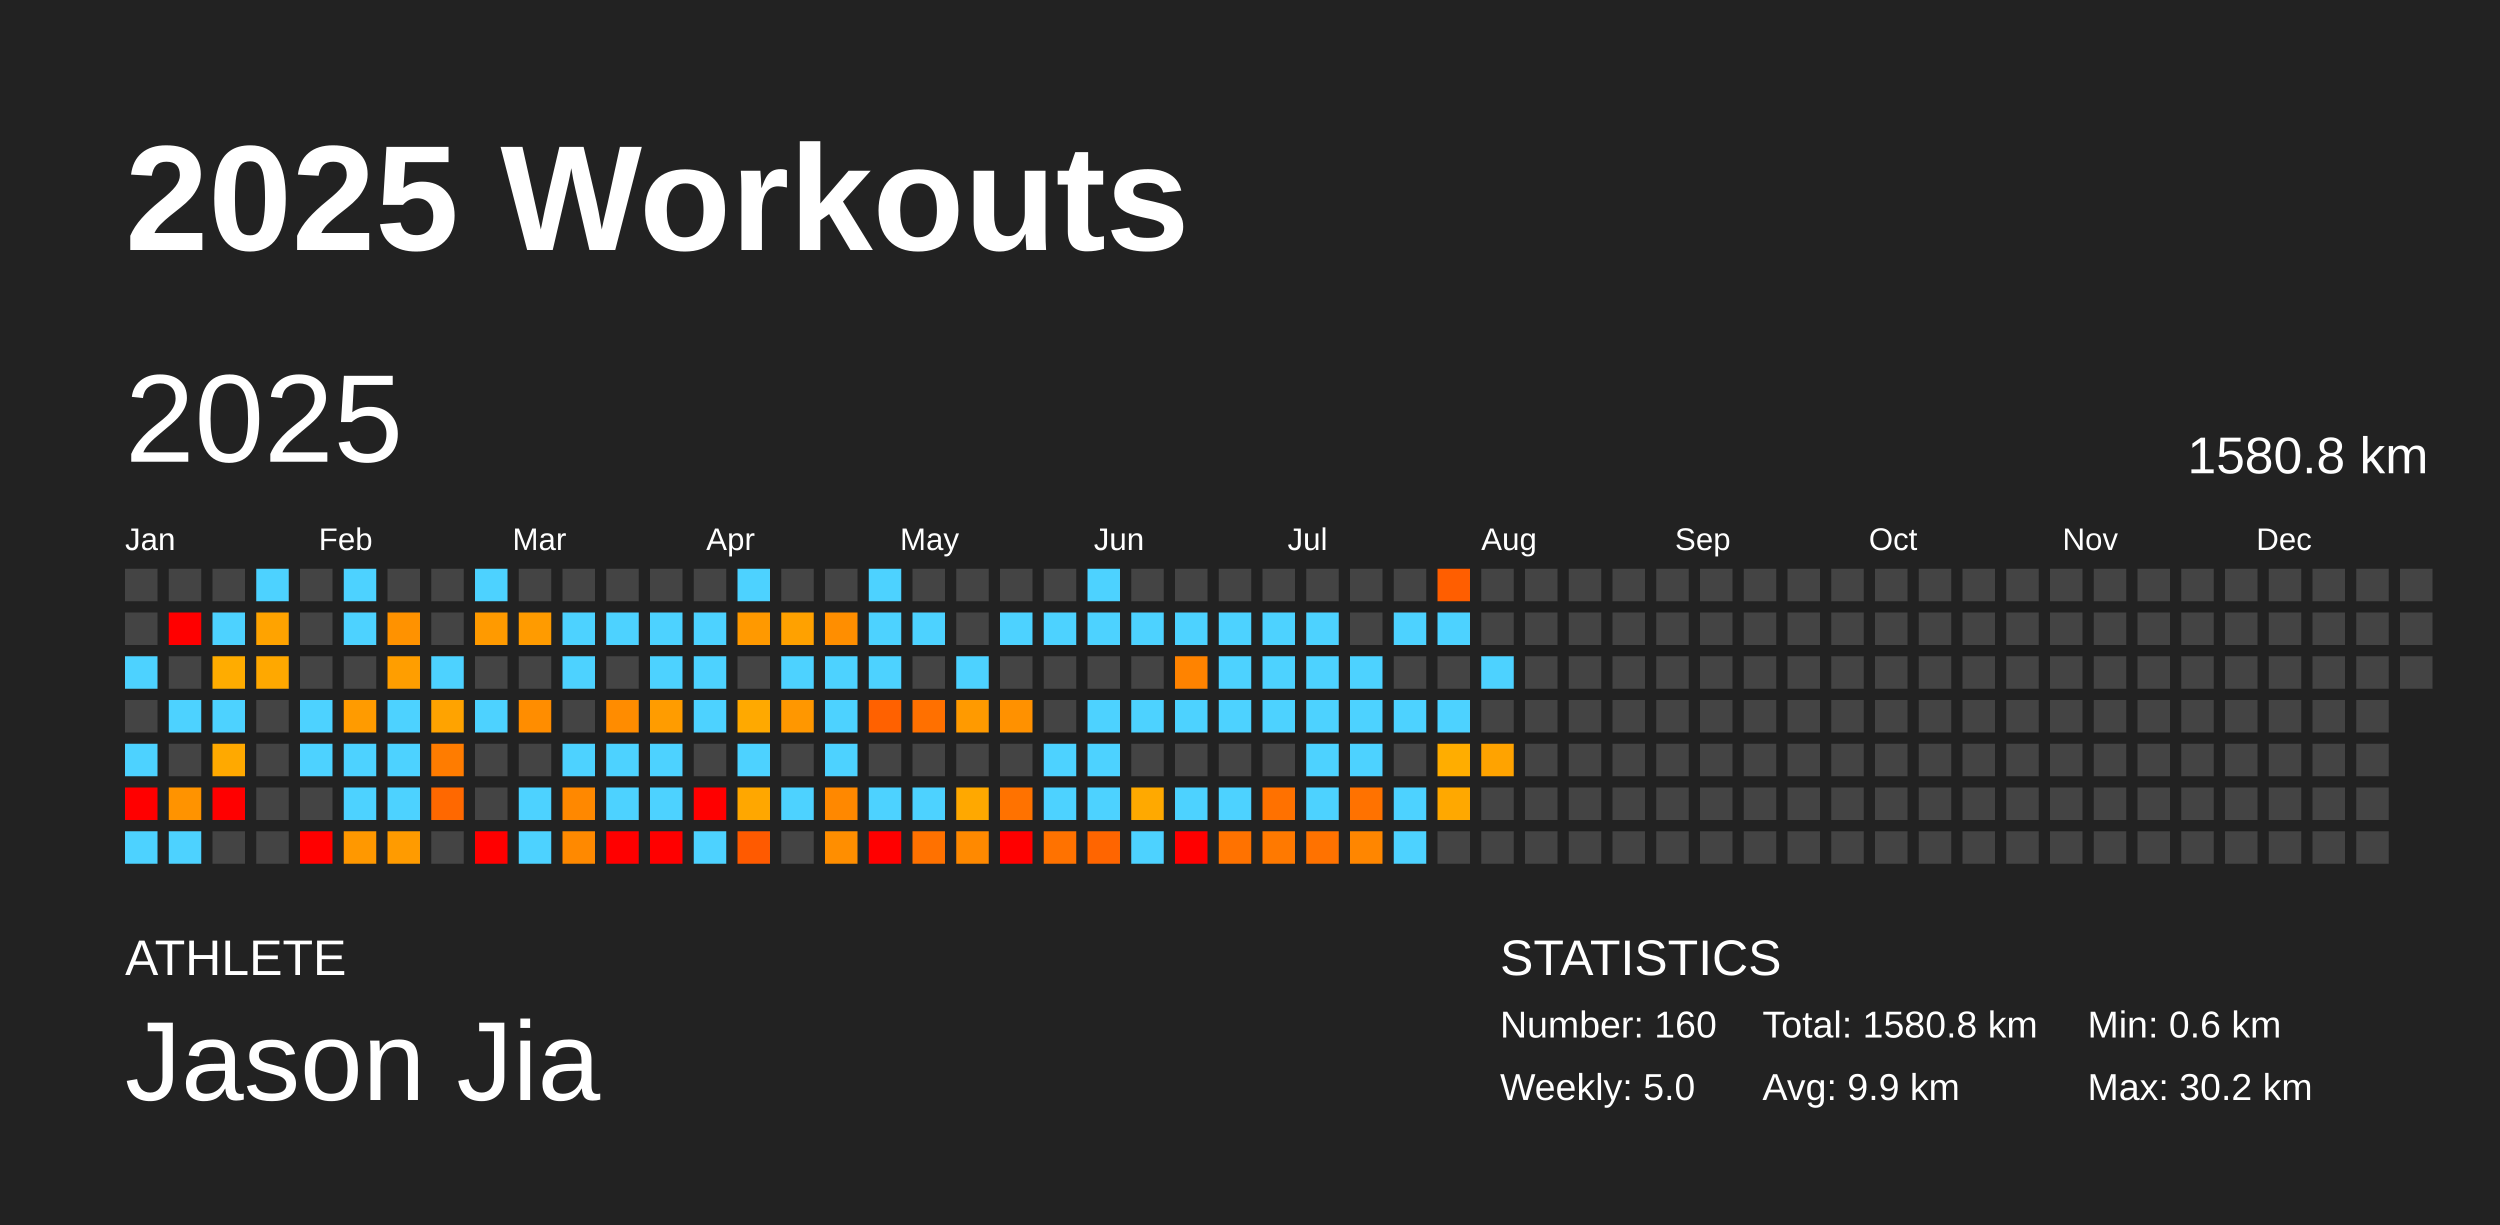
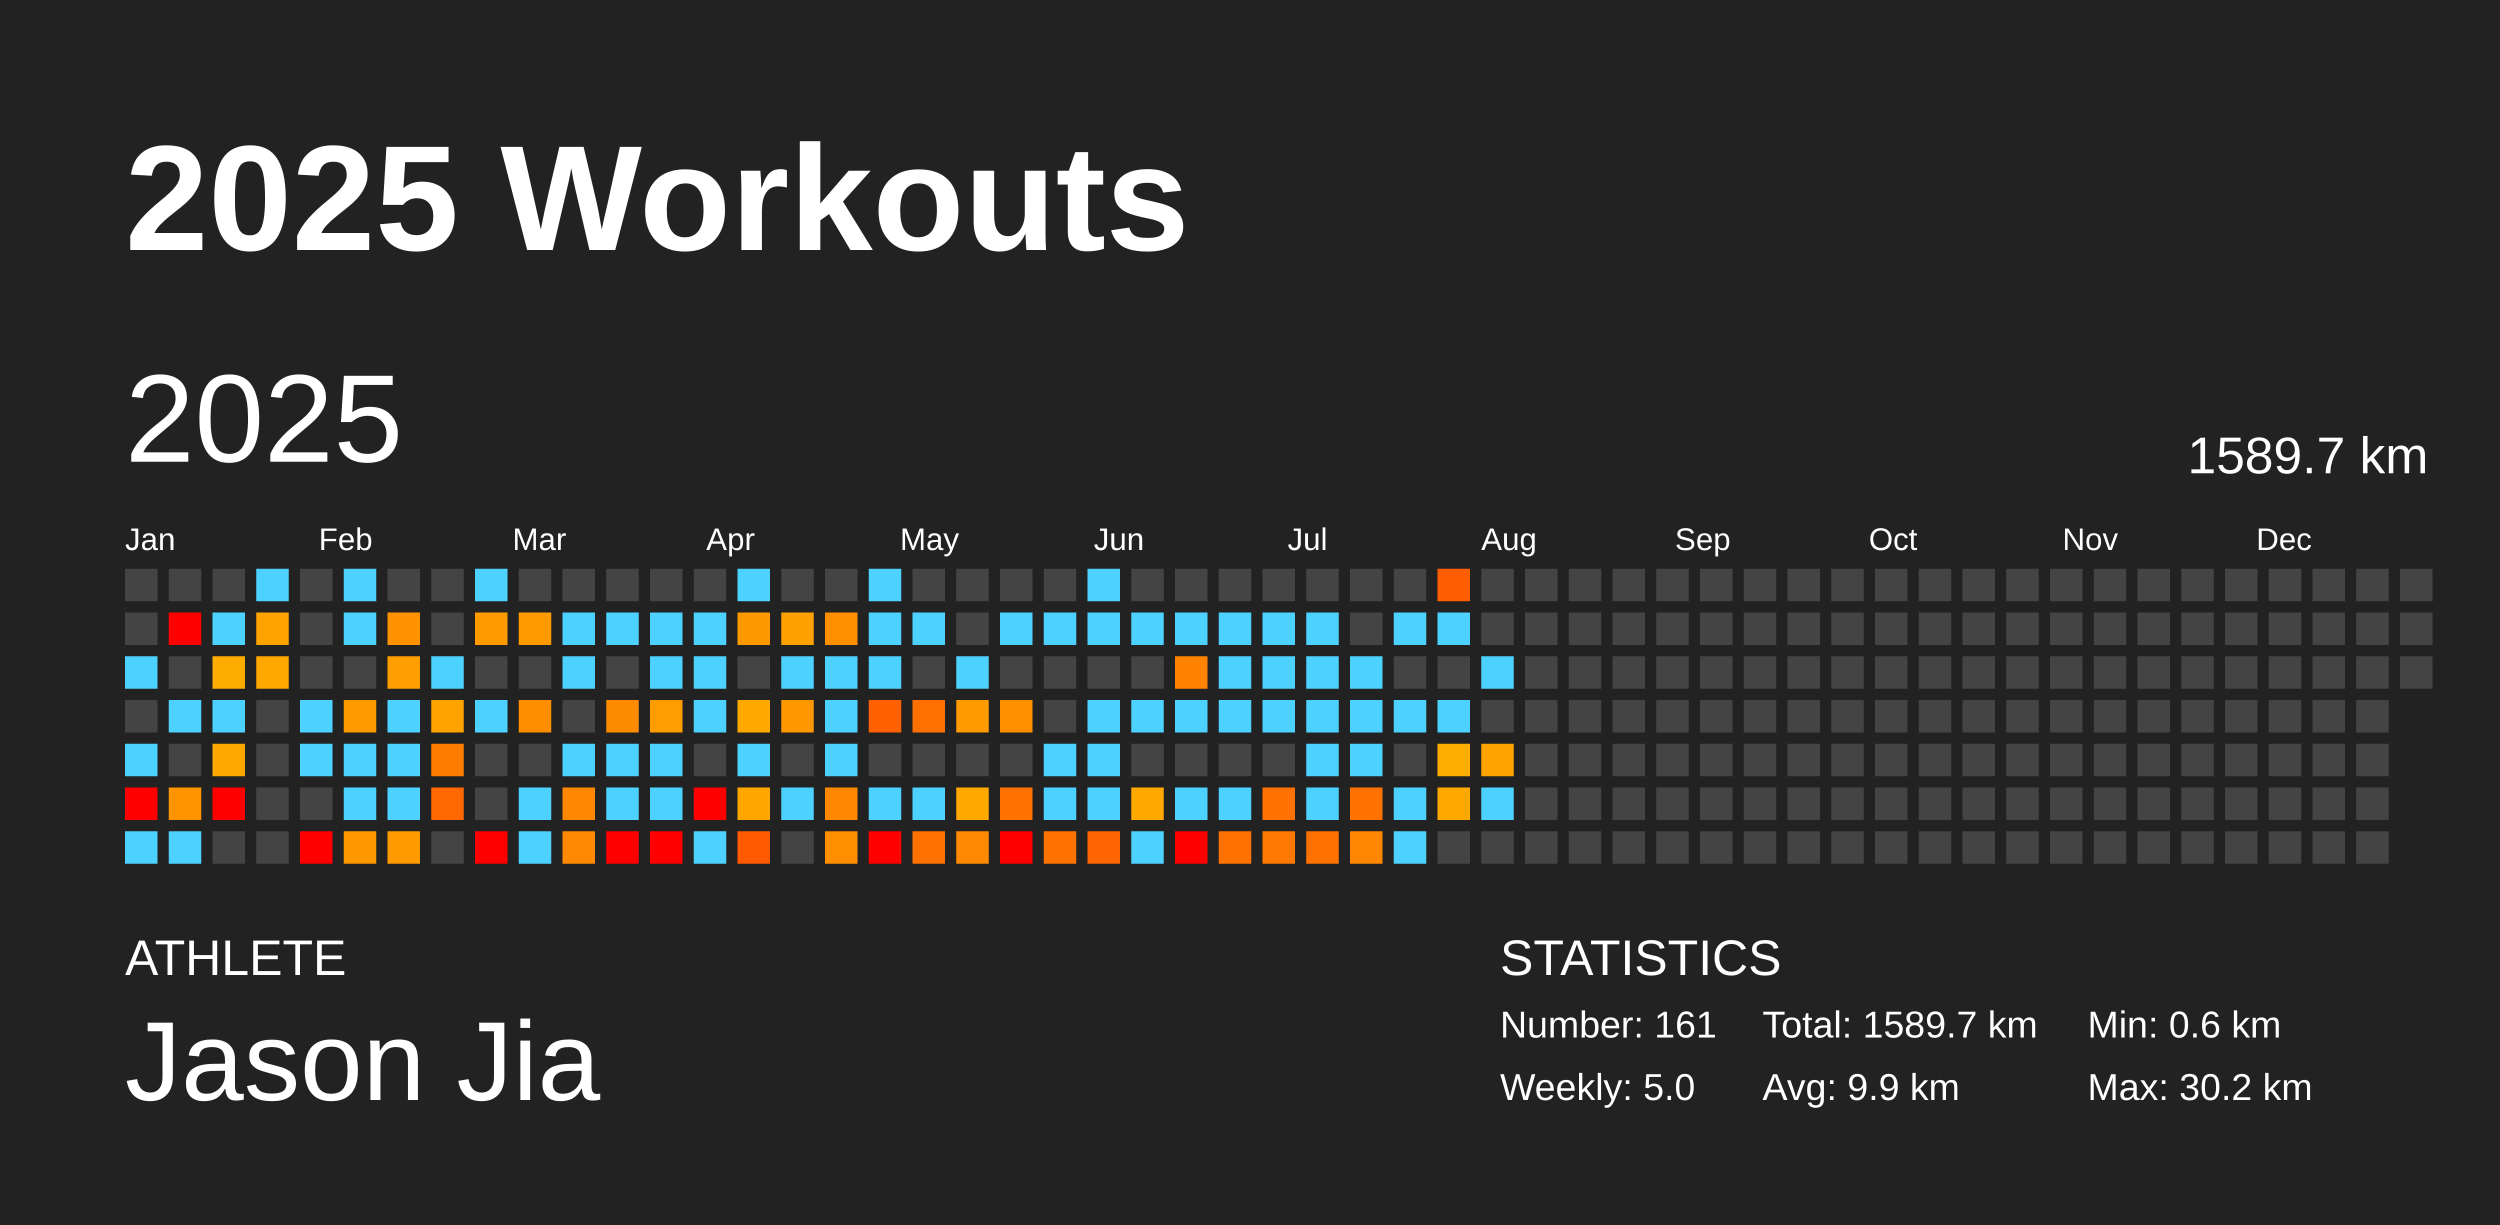
<svg xmlns="http://www.w3.org/2000/svg" baseProfile="full" height="98mm" version="1.1" viewBox="0,0,200,98" width="200mm">
  <defs />
  <rect fill="#222222" height="98" width="200" x="0" y="0" />
  <text fill="#FFFFFF" style="font-size:12px; font-family:Arial; font-weight:bold;" x="10" y="20">2025 Workouts</text>
  <text fill="#FFFFFF" style="font-size:4px; font-family:Arial" x="10" y="78">ATHLETE</text>
  <text fill="#FFFFFF" style="font-size:9px; font-family:Arial" x="10" y="88">Jason Jia</text>
  <text fill="#FFFFFF" style="font-size:4px; font-family:Arial" x="120" y="78">STATISTICS</text>
-   <text fill="#FFFFFF" style="font-size:3px; font-family:Arial" x="120" y="83">Number: 160</text>
+   <text fill="#FFFFFF" style="font-size:3px; font-family:Arial" x="120" y="83">Number: 161</text>
  <text fill="#FFFFFF" style="font-size:3px; font-family:Arial" x="120" y="88">Weekly: 5.0</text>
-   <text fill="#FFFFFF" style="font-size:3px; font-family:Arial" x="141" y="83">Total: 1580.8 km</text>
+   <text fill="#FFFFFF" style="font-size:3px; font-family:Arial" x="141" y="83">Total: 1589.7 km</text>
  <text fill="#FFFFFF" style="font-size:3px; font-family:Arial" x="141" y="88">Avg: 9.9 km</text>
  <text fill="#FFFFFF" style="font-size:3px; font-family:Arial" x="167" y="83">Min: 0.6 km</text>
  <text fill="#FFFFFF" style="font-size:3px; font-family:Arial" x="167" y="88">Max: 30.2 km</text>
  <text dominant-baseline="hanging" fill="#FFFFFF" style="font-size:10.0px; font-family:Arial;" x="10" y="30">2025</text>
-   <text dominant-baseline="hanging" fill="#FFFFFF" style="font-size:4.125px; font-family:Arial;" x="175" y="35">1580.8 km</text>
+   <text dominant-baseline="hanging" fill="#FFFFFF" style="font-size:4.125px; font-family:Arial;" x="175" y="35">1589.7 km</text>
  <text fill="#FFFFFF" style="font-size:2.5px; font-family:Arial" x="10.0" y="44">Jan</text>
  <text fill="#FFFFFF" style="font-size:2.5px; font-family:Arial" x="25.5" y="44">Feb</text>
  <text fill="#FFFFFF" style="font-size:2.5px; font-family:Arial" x="41.0" y="44">Mar</text>
  <text fill="#FFFFFF" style="font-size:2.5px; font-family:Arial" x="56.5" y="44">Apr</text>
  <text fill="#FFFFFF" style="font-size:2.5px; font-family:Arial" x="72.0" y="44">May</text>
  <text fill="#FFFFFF" style="font-size:2.5px; font-family:Arial" x="87.5" y="44">Jun</text>
  <text fill="#FFFFFF" style="font-size:2.5px; font-family:Arial" x="103.0" y="44">Jul</text>
  <text fill="#FFFFFF" style="font-size:2.5px; font-family:Arial" x="118.5" y="44">Aug</text>
  <text fill="#FFFFFF" style="font-size:2.5px; font-family:Arial" x="134.0" y="44">Sep</text>
  <text fill="#FFFFFF" style="font-size:2.5px; font-family:Arial" x="149.5" y="44">Oct</text>
  <text fill="#FFFFFF" style="font-size:2.5px; font-family:Arial" x="165.0" y="44">Nov</text>
  <text fill="#FFFFFF" style="font-size:2.5px; font-family:Arial" x="180.5" y="44">Dec</text>
  <rect fill="#444444" height="2.6" width="2.6" x="10.0" y="45.5" />
  <rect fill="#444444" height="2.6" width="2.6" x="10.0" y="49.0" />
  <rect fill="#4dd2ff" height="2.6" width="2.6" x="10.0" y="52.5" />
  <rect fill="#444444" height="2.6" width="2.6" x="10.0" y="56.0" />
  <rect fill="#4dd2ff" height="2.6" width="2.6" x="10.0" y="59.5" />
  <rect fill="red" height="2.6" width="2.6" x="10.0" y="63.0" />
  <rect fill="#4dd2ff" height="2.6" width="2.6" x="10.0" y="66.5" />
  <rect fill="#444444" height="2.6" width="2.6" x="13.5" y="45.5" />
  <rect fill="red" height="2.6" width="2.6" x="13.5" y="49.0" />
  <rect fill="#444444" height="2.6" width="2.6" x="13.5" y="52.5" />
  <rect fill="#4dd2ff" height="2.6" width="2.6" x="13.5" y="56.0" />
  <rect fill="#444444" height="2.6" width="2.6" x="13.5" y="59.5" />
  <rect fill="#ff9300" height="2.6" width="2.6" x="13.5" y="63.0" />
  <rect fill="#4dd2ff" height="2.6" width="2.6" x="13.5" y="66.5" />
  <rect fill="#444444" height="2.6" width="2.6" x="17.0" y="45.5" />
  <rect fill="#4dd2ff" height="2.6" width="2.6" x="17.0" y="49.0" />
  <rect fill="#ffac00" height="2.6" width="2.6" x="17.0" y="52.5" />
  <rect fill="#4dd2ff" height="2.6" width="2.6" x="17.0" y="56.0" />
  <rect fill="#ffa900" height="2.6" width="2.6" x="17.0" y="59.5" />
  <rect fill="red" height="2.6" width="2.6" x="17.0" y="63.0" />
  <rect fill="#444444" height="2.6" width="2.6" x="17.0" y="66.5" />
  <rect fill="#4dd2ff" height="2.6" width="2.6" x="20.5" y="45.5" />
  <rect fill="#ffa300" height="2.6" width="2.6" x="20.5" y="49.0" />
  <rect fill="#ffa800" height="2.6" width="2.6" x="20.5" y="52.5" />
  <rect fill="#444444" height="2.6" width="2.6" x="20.5" y="56.0" />
  <rect fill="#444444" height="2.6" width="2.6" x="20.5" y="59.5" />
  <rect fill="#444444" height="2.6" width="2.6" x="20.5" y="63.0" />
  <rect fill="#444444" height="2.6" width="2.6" x="20.5" y="66.5" />
  <rect fill="#444444" height="2.6" width="2.6" x="24.0" y="45.5" />
  <rect fill="#444444" height="2.6" width="2.6" x="24.0" y="49.0" />
  <rect fill="#444444" height="2.6" width="2.6" x="24.0" y="52.5" />
  <rect fill="#4dd2ff" height="2.6" width="2.6" x="24.0" y="56.0" />
  <rect fill="#4dd2ff" height="2.6" width="2.6" x="24.0" y="59.5" />
  <rect fill="#444444" height="2.6" width="2.6" x="24.0" y="63.0" />
  <rect fill="red" height="2.6" width="2.6" x="24.0" y="66.5" />
  <rect fill="#4dd2ff" height="2.6" width="2.6" x="27.5" y="45.5" />
  <rect fill="#4dd2ff" height="2.6" width="2.6" x="27.5" y="49.0" />
  <rect fill="#444444" height="2.6" width="2.6" x="27.5" y="52.5" />
  <rect fill="#ff9b00" height="2.6" width="2.6" x="27.5" y="56.0" />
  <rect fill="#4dd2ff" height="2.6" width="2.6" x="27.5" y="59.5" />
  <rect fill="#4dd2ff" height="2.6" width="2.6" x="27.5" y="63.0" />
  <rect fill="#ff9800" height="2.6" width="2.6" x="27.5" y="66.5" />
  <rect fill="#444444" height="2.6" width="2.6" x="31.0" y="45.5" />
  <rect fill="#ff9200" height="2.6" width="2.6" x="31.0" y="49.0" />
  <rect fill="#ff9e00" height="2.6" width="2.6" x="31.0" y="52.5" />
  <rect fill="#4dd2ff" height="2.6" width="2.6" x="31.0" y="56.0" />
  <rect fill="#4dd2ff" height="2.6" width="2.6" x="31.0" y="59.5" />
  <rect fill="#4dd2ff" height="2.6" width="2.6" x="31.0" y="63.0" />
  <rect fill="#ff9b00" height="2.6" width="2.6" x="31.0" y="66.5" />
  <rect fill="#444444" height="2.6" width="2.6" x="34.5" y="45.5" />
  <rect fill="#444444" height="2.6" width="2.6" x="34.5" y="49.0" />
  <rect fill="#4dd2ff" height="2.6" width="2.6" x="34.5" y="52.5" />
  <rect fill="#ffa300" height="2.6" width="2.6" x="34.5" y="56.0" />
  <rect fill="#ff7c00" height="2.6" width="2.6" x="34.5" y="59.5" />
  <rect fill="#ff6800" height="2.6" width="2.6" x="34.5" y="63.0" />
  <rect fill="#444444" height="2.6" width="2.6" x="34.5" y="66.5" />
  <rect fill="#4dd2ff" height="2.6" width="2.6" x="38.0" y="45.5" />
  <rect fill="#ff9a00" height="2.6" width="2.6" x="38.0" y="49.0" />
  <rect fill="#444444" height="2.6" width="2.6" x="38.0" y="52.5" />
  <rect fill="#4dd2ff" height="2.6" width="2.6" x="38.0" y="56.0" />
  <rect fill="#444444" height="2.6" width="2.6" x="38.0" y="59.5" />
  <rect fill="#444444" height="2.6" width="2.6" x="38.0" y="63.0" />
  <rect fill="red" height="2.6" width="2.6" x="38.0" y="66.5" />
  <rect fill="#444444" height="2.6" width="2.6" x="41.5" y="45.5" />
  <rect fill="#ff9b00" height="2.6" width="2.6" x="41.5" y="49.0" />
  <rect fill="#444444" height="2.6" width="2.6" x="41.5" y="52.5" />
  <rect fill="#ff8d00" height="2.6" width="2.6" x="41.5" y="56.0" />
  <rect fill="#444444" height="2.6" width="2.6" x="41.5" y="59.5" />
  <rect fill="#4dd2ff" height="2.6" width="2.6" x="41.5" y="63.0" />
  <rect fill="#4dd2ff" height="2.6" width="2.6" x="41.5" y="66.5" />
  <rect fill="#444444" height="2.6" width="2.6" x="45.0" y="45.5" />
  <rect fill="#4dd2ff" height="2.6" width="2.6" x="45.0" y="49.0" />
  <rect fill="#4dd2ff" height="2.6" width="2.6" x="45.0" y="52.5" />
  <rect fill="#444444" height="2.6" width="2.6" x="45.0" y="56.0" />
  <rect fill="#4dd2ff" height="2.6" width="2.6" x="45.0" y="59.5" />
  <rect fill="#ff8800" height="2.6" width="2.6" x="45.0" y="63.0" />
  <rect fill="#ff8900" height="2.6" width="2.6" x="45.0" y="66.5" />
  <rect fill="#444444" height="2.6" width="2.6" x="48.5" y="45.5" />
  <rect fill="#4dd2ff" height="2.6" width="2.6" x="48.5" y="49.0" />
  <rect fill="#444444" height="2.6" width="2.6" x="48.5" y="52.5" />
  <rect fill="#ff8c00" height="2.6" width="2.6" x="48.5" y="56.0" />
  <rect fill="#4dd2ff" height="2.6" width="2.6" x="48.5" y="59.5" />
  <rect fill="#4dd2ff" height="2.6" width="2.6" x="48.5" y="63.0" />
  <rect fill="red" height="2.6" width="2.6" x="48.5" y="66.5" />
  <rect fill="#444444" height="2.6" width="2.6" x="52.0" y="45.5" />
  <rect fill="#4dd2ff" height="2.6" width="2.6" x="52.0" y="49.0" />
  <rect fill="#4dd2ff" height="2.6" width="2.6" x="52.0" y="52.5" />
  <rect fill="#ff9c00" height="2.6" width="2.6" x="52.0" y="56.0" />
  <rect fill="#4dd2ff" height="2.6" width="2.6" x="52.0" y="59.5" />
  <rect fill="#4dd2ff" height="2.6" width="2.6" x="52.0" y="63.0" />
  <rect fill="red" height="2.6" width="2.6" x="52.0" y="66.5" />
  <rect fill="#444444" height="2.6" width="2.6" x="55.5" y="45.5" />
  <rect fill="#4dd2ff" height="2.6" width="2.6" x="55.5" y="49.0" />
  <rect fill="#4dd2ff" height="2.6" width="2.6" x="55.5" y="52.5" />
  <rect fill="#4dd2ff" height="2.6" width="2.6" x="55.5" y="56.0" />
  <rect fill="#444444" height="2.6" width="2.6" x="55.5" y="59.5" />
  <rect fill="red" height="2.6" width="2.6" x="55.5" y="63.0" />
  <rect fill="#4dd2ff" height="2.6" width="2.6" x="55.5" y="66.5" />
  <rect fill="#4dd2ff" height="2.6" width="2.6" x="59.0" y="45.5" />
  <rect fill="#ff9900" height="2.6" width="2.6" x="59.0" y="49.0" />
  <rect fill="#444444" height="2.6" width="2.6" x="59.0" y="52.5" />
  <rect fill="#ffa900" height="2.6" width="2.6" x="59.0" y="56.0" />
  <rect fill="#4dd2ff" height="2.6" width="2.6" x="59.0" y="59.5" />
  <rect fill="#ffa700" height="2.6" width="2.6" x="59.0" y="63.0" />
  <rect fill="#ff5a00" height="2.6" width="2.6" x="59.0" y="66.5" />
  <rect fill="#444444" height="2.6" width="2.6" x="62.5" y="45.5" />
  <rect fill="#ffa100" height="2.6" width="2.6" x="62.5" y="49.0" />
  <rect fill="#4dd2ff" height="2.6" width="2.6" x="62.5" y="52.5" />
  <rect fill="#ff9700" height="2.6" width="2.6" x="62.5" y="56.0" />
  <rect fill="#444444" height="2.6" width="2.6" x="62.5" y="59.5" />
  <rect fill="#4dd2ff" height="2.6" width="2.6" x="62.5" y="63.0" />
  <rect fill="#444444" height="2.6" width="2.6" x="62.5" y="66.5" />
  <rect fill="#444444" height="2.6" width="2.6" x="66.0" y="45.5" />
  <rect fill="#ff8e00" height="2.6" width="2.6" x="66.0" y="49.0" />
  <rect fill="#4dd2ff" height="2.6" width="2.6" x="66.0" y="52.5" />
  <rect fill="#4dd2ff" height="2.6" width="2.6" x="66.0" y="56.0" />
  <rect fill="#4dd2ff" height="2.6" width="2.6" x="66.0" y="59.5" />
  <rect fill="#ff8800" height="2.6" width="2.6" x="66.0" y="63.0" />
  <rect fill="#ff8e00" height="2.6" width="2.6" x="66.0" y="66.5" />
  <rect fill="#4dd2ff" height="2.6" width="2.6" x="69.5" y="45.5" />
  <rect fill="#4dd2ff" height="2.6" width="2.6" x="69.5" y="49.0" />
  <rect fill="#4dd2ff" height="2.6" width="2.6" x="69.5" y="52.5" />
  <rect fill="#ff6100" height="2.6" width="2.6" x="69.5" y="56.0" />
  <rect fill="#444444" height="2.6" width="2.6" x="69.5" y="59.5" />
  <rect fill="#4dd2ff" height="2.6" width="2.6" x="69.5" y="63.0" />
  <rect fill="red" height="2.6" width="2.6" x="69.5" y="66.5" />
  <rect fill="#444444" height="2.6" width="2.6" x="73.0" y="45.5" />
  <rect fill="#4dd2ff" height="2.6" width="2.6" x="73.0" y="49.0" />
  <rect fill="#444444" height="2.6" width="2.6" x="73.0" y="52.5" />
  <rect fill="#ff7000" height="2.6" width="2.6" x="73.0" y="56.0" />
  <rect fill="#444444" height="2.6" width="2.6" x="73.0" y="59.5" />
  <rect fill="#4dd2ff" height="2.6" width="2.6" x="73.0" y="63.0" />
  <rect fill="#ff7100" height="2.6" width="2.6" x="73.0" y="66.5" />
  <rect fill="#444444" height="2.6" width="2.6" x="76.5" y="45.5" />
  <rect fill="#444444" height="2.6" width="2.6" x="76.5" y="49.0" />
  <rect fill="#4dd2ff" height="2.6" width="2.6" x="76.5" y="52.5" />
  <rect fill="#ff9a00" height="2.6" width="2.6" x="76.5" y="56.0" />
  <rect fill="#444444" height="2.6" width="2.6" x="76.5" y="59.5" />
  <rect fill="#ffa800" height="2.6" width="2.6" x="76.5" y="63.0" />
  <rect fill="#ff8900" height="2.6" width="2.6" x="76.5" y="66.5" />
  <rect fill="#444444" height="2.6" width="2.6" x="80.0" y="45.5" />
  <rect fill="#4dd2ff" height="2.6" width="2.6" x="80.0" y="49.0" />
  <rect fill="#444444" height="2.6" width="2.6" x="80.0" y="52.5" />
  <rect fill="#ff9100" height="2.6" width="2.6" x="80.0" y="56.0" />
  <rect fill="#444444" height="2.6" width="2.6" x="80.0" y="59.5" />
  <rect fill="#ff7200" height="2.6" width="2.6" x="80.0" y="63.0" />
  <rect fill="red" height="2.6" width="2.6" x="80.0" y="66.5" />
  <rect fill="#444444" height="2.6" width="2.6" x="83.5" y="45.5" />
  <rect fill="#4dd2ff" height="2.6" width="2.6" x="83.5" y="49.0" />
  <rect fill="#444444" height="2.6" width="2.6" x="83.5" y="52.5" />
  <rect fill="#444444" height="2.6" width="2.6" x="83.5" y="56.0" />
  <rect fill="#4dd2ff" height="2.6" width="2.6" x="83.5" y="59.5" />
  <rect fill="#4dd2ff" height="2.6" width="2.6" x="83.5" y="63.0" />
  <rect fill="#ff7200" height="2.6" width="2.6" x="83.5" y="66.5" />
  <rect fill="#4dd2ff" height="2.6" width="2.6" x="87.0" y="45.5" />
  <rect fill="#4dd2ff" height="2.6" width="2.6" x="87.0" y="49.0" />
  <rect fill="#444444" height="2.6" width="2.6" x="87.0" y="52.5" />
  <rect fill="#4dd2ff" height="2.6" width="2.6" x="87.0" y="56.0" />
  <rect fill="#4dd2ff" height="2.6" width="2.6" x="87.0" y="59.5" />
  <rect fill="#4dd2ff" height="2.6" width="2.6" x="87.0" y="63.0" />
  <rect fill="#ff6500" height="2.6" width="2.6" x="87.0" y="66.5" />
  <rect fill="#444444" height="2.6" width="2.6" x="90.5" y="45.5" />
  <rect fill="#4dd2ff" height="2.6" width="2.6" x="90.5" y="49.0" />
  <rect fill="#444444" height="2.6" width="2.6" x="90.5" y="52.5" />
  <rect fill="#4dd2ff" height="2.6" width="2.6" x="90.5" y="56.0" />
  <rect fill="#444444" height="2.6" width="2.6" x="90.5" y="59.5" />
  <rect fill="#ffa900" height="2.6" width="2.6" x="90.5" y="63.0" />
  <rect fill="#4dd2ff" height="2.6" width="2.6" x="90.5" y="66.5" />
  <rect fill="#444444" height="2.6" width="2.6" x="94.0" y="45.5" />
  <rect fill="#4dd2ff" height="2.6" width="2.6" x="94.0" y="49.0" />
  <rect fill="#ff8300" height="2.6" width="2.6" x="94.0" y="52.5" />
  <rect fill="#4dd2ff" height="2.6" width="2.6" x="94.0" y="56.0" />
  <rect fill="#444444" height="2.6" width="2.6" x="94.0" y="59.5" />
  <rect fill="#4dd2ff" height="2.6" width="2.6" x="94.0" y="63.0" />
  <rect fill="red" height="2.6" width="2.6" x="94.0" y="66.5" />
  <rect fill="#444444" height="2.6" width="2.6" x="97.5" y="45.5" />
  <rect fill="#4dd2ff" height="2.6" width="2.6" x="97.5" y="49.0" />
  <rect fill="#4dd2ff" height="2.6" width="2.6" x="97.5" y="52.5" />
  <rect fill="#4dd2ff" height="2.6" width="2.6" x="97.5" y="56.0" />
  <rect fill="#444444" height="2.6" width="2.6" x="97.5" y="59.5" />
  <rect fill="#4dd2ff" height="2.6" width="2.6" x="97.5" y="63.0" />
  <rect fill="#ff7200" height="2.6" width="2.6" x="97.5" y="66.5" />
  <rect fill="#444444" height="2.6" width="2.6" x="101.0" y="45.5" />
  <rect fill="#4dd2ff" height="2.6" width="2.6" x="101.0" y="49.0" />
  <rect fill="#4dd2ff" height="2.6" width="2.6" x="101.0" y="52.5" />
  <rect fill="#4dd2ff" height="2.6" width="2.6" x="101.0" y="56.0" />
  <rect fill="#444444" height="2.6" width="2.6" x="101.0" y="59.5" />
  <rect fill="#ff7100" height="2.6" width="2.6" x="101.0" y="63.0" />
  <rect fill="#ff7900" height="2.6" width="2.6" x="101.0" y="66.5" />
  <rect fill="#444444" height="2.6" width="2.6" x="104.5" y="45.5" />
  <rect fill="#4dd2ff" height="2.6" width="2.6" x="104.5" y="49.0" />
  <rect fill="#4dd2ff" height="2.6" width="2.6" x="104.5" y="52.5" />
  <rect fill="#4dd2ff" height="2.6" width="2.6" x="104.5" y="56.0" />
  <rect fill="#4dd2ff" height="2.6" width="2.6" x="104.5" y="59.5" />
  <rect fill="#4dd2ff" height="2.6" width="2.6" x="104.5" y="63.0" />
  <rect fill="#ff7200" height="2.6" width="2.6" x="104.5" y="66.5" />
  <rect fill="#444444" height="2.6" width="2.6" x="108.0" y="45.5" />
  <rect fill="#444444" height="2.6" width="2.6" x="108.0" y="49.0" />
  <rect fill="#4dd2ff" height="2.6" width="2.6" x="108.0" y="52.5" />
  <rect fill="#4dd2ff" height="2.6" width="2.6" x="108.0" y="56.0" />
  <rect fill="#4dd2ff" height="2.6" width="2.6" x="108.0" y="59.5" />
  <rect fill="#ff7200" height="2.6" width="2.6" x="108.0" y="63.0" />
  <rect fill="#ff8600" height="2.6" width="2.6" x="108.0" y="66.5" />
  <rect fill="#444444" height="2.6" width="2.6" x="111.5" y="45.5" />
  <rect fill="#4dd2ff" height="2.6" width="2.6" x="111.5" y="49.0" />
  <rect fill="#444444" height="2.6" width="2.6" x="111.5" y="52.5" />
  <rect fill="#4dd2ff" height="2.6" width="2.6" x="111.5" y="56.0" />
  <rect fill="#444444" height="2.6" width="2.6" x="111.5" y="59.5" />
  <rect fill="#4dd2ff" height="2.6" width="2.6" x="111.5" y="63.0" />
  <rect fill="#4dd2ff" height="2.6" width="2.6" x="111.5" y="66.5" />
  <rect fill="#ff5e00" height="2.6" width="2.6" x="115.0" y="45.5" />
  <rect fill="#4dd2ff" height="2.6" width="2.6" x="115.0" y="49.0" />
  <rect fill="#444444" height="2.6" width="2.6" x="115.0" y="52.5" />
  <rect fill="#4dd2ff" height="2.6" width="2.6" x="115.0" y="56.0" />
  <rect fill="#ffad00" height="2.6" width="2.6" x="115.0" y="59.5" />
  <rect fill="#ffa800" height="2.6" width="2.6" x="115.0" y="63.0" />
  <rect fill="#444444" height="2.6" width="2.6" x="115.0" y="66.5" />
  <rect fill="#444444" height="2.6" width="2.6" x="118.5" y="45.5" />
  <rect fill="#444444" height="2.6" width="2.6" x="118.5" y="49.0" />
  <rect fill="#4dd2ff" height="2.6" width="2.6" x="118.5" y="52.5" />
  <rect fill="#444444" height="2.6" width="2.6" x="118.5" y="56.0" />
  <rect fill="#ffa300" height="2.6" width="2.6" x="118.5" y="59.5" />
-   <rect fill="#444444" height="2.6" width="2.6" x="118.5" y="63.0" />
+   <rect fill="#4dd2ff" height="2.6" width="2.6" x="118.5" y="63.0" />
  <rect fill="#444444" height="2.6" width="2.6" x="118.5" y="66.5" />
  <rect fill="#444444" height="2.6" width="2.6" x="122.0" y="45.5" />
  <rect fill="#444444" height="2.6" width="2.6" x="122.0" y="49.0" />
  <rect fill="#444444" height="2.6" width="2.6" x="122.0" y="52.5" />
  <rect fill="#444444" height="2.6" width="2.6" x="122.0" y="56.0" />
  <rect fill="#444444" height="2.6" width="2.6" x="122.0" y="59.5" />
  <rect fill="#444444" height="2.6" width="2.6" x="122.0" y="63.0" />
  <rect fill="#444444" height="2.6" width="2.6" x="122.0" y="66.5" />
  <rect fill="#444444" height="2.6" width="2.6" x="125.5" y="45.5" />
  <rect fill="#444444" height="2.6" width="2.6" x="125.5" y="49.0" />
  <rect fill="#444444" height="2.6" width="2.6" x="125.5" y="52.5" />
  <rect fill="#444444" height="2.6" width="2.6" x="125.5" y="56.0" />
  <rect fill="#444444" height="2.6" width="2.6" x="125.5" y="59.5" />
  <rect fill="#444444" height="2.6" width="2.6" x="125.5" y="63.0" />
  <rect fill="#444444" height="2.6" width="2.6" x="125.5" y="66.5" />
  <rect fill="#444444" height="2.6" width="2.6" x="129.0" y="45.5" />
  <rect fill="#444444" height="2.6" width="2.6" x="129.0" y="49.0" />
  <rect fill="#444444" height="2.6" width="2.6" x="129.0" y="52.5" />
  <rect fill="#444444" height="2.6" width="2.6" x="129.0" y="56.0" />
  <rect fill="#444444" height="2.6" width="2.6" x="129.0" y="59.5" />
  <rect fill="#444444" height="2.6" width="2.6" x="129.0" y="63.0" />
  <rect fill="#444444" height="2.6" width="2.6" x="129.0" y="66.5" />
  <rect fill="#444444" height="2.6" width="2.6" x="132.5" y="45.5" />
  <rect fill="#444444" height="2.6" width="2.6" x="132.5" y="49.0" />
  <rect fill="#444444" height="2.6" width="2.6" x="132.5" y="52.5" />
  <rect fill="#444444" height="2.6" width="2.6" x="132.5" y="56.0" />
  <rect fill="#444444" height="2.6" width="2.6" x="132.5" y="59.5" />
  <rect fill="#444444" height="2.6" width="2.6" x="132.5" y="63.0" />
  <rect fill="#444444" height="2.6" width="2.6" x="132.5" y="66.5" />
  <rect fill="#444444" height="2.6" width="2.6" x="136.0" y="45.5" />
  <rect fill="#444444" height="2.6" width="2.6" x="136.0" y="49.0" />
  <rect fill="#444444" height="2.6" width="2.6" x="136.0" y="52.5" />
  <rect fill="#444444" height="2.6" width="2.6" x="136.0" y="56.0" />
  <rect fill="#444444" height="2.6" width="2.6" x="136.0" y="59.5" />
  <rect fill="#444444" height="2.6" width="2.6" x="136.0" y="63.0" />
  <rect fill="#444444" height="2.6" width="2.6" x="136.0" y="66.5" />
  <rect fill="#444444" height="2.6" width="2.6" x="139.5" y="45.5" />
  <rect fill="#444444" height="2.6" width="2.6" x="139.5" y="49.0" />
  <rect fill="#444444" height="2.6" width="2.6" x="139.5" y="52.5" />
  <rect fill="#444444" height="2.6" width="2.6" x="139.5" y="56.0" />
  <rect fill="#444444" height="2.6" width="2.6" x="139.5" y="59.5" />
  <rect fill="#444444" height="2.6" width="2.6" x="139.5" y="63.0" />
  <rect fill="#444444" height="2.6" width="2.6" x="139.5" y="66.5" />
  <rect fill="#444444" height="2.6" width="2.6" x="143.0" y="45.5" />
  <rect fill="#444444" height="2.6" width="2.6" x="143.0" y="49.0" />
  <rect fill="#444444" height="2.6" width="2.6" x="143.0" y="52.5" />
  <rect fill="#444444" height="2.6" width="2.6" x="143.0" y="56.0" />
  <rect fill="#444444" height="2.6" width="2.6" x="143.0" y="59.5" />
  <rect fill="#444444" height="2.6" width="2.6" x="143.0" y="63.0" />
  <rect fill="#444444" height="2.6" width="2.6" x="143.0" y="66.5" />
  <rect fill="#444444" height="2.6" width="2.6" x="146.5" y="45.5" />
  <rect fill="#444444" height="2.6" width="2.6" x="146.5" y="49.0" />
  <rect fill="#444444" height="2.6" width="2.6" x="146.5" y="52.5" />
  <rect fill="#444444" height="2.6" width="2.6" x="146.5" y="56.0" />
  <rect fill="#444444" height="2.6" width="2.6" x="146.5" y="59.5" />
  <rect fill="#444444" height="2.6" width="2.6" x="146.5" y="63.0" />
  <rect fill="#444444" height="2.6" width="2.6" x="146.5" y="66.5" />
  <rect fill="#444444" height="2.6" width="2.6" x="150.0" y="45.5" />
  <rect fill="#444444" height="2.6" width="2.6" x="150.0" y="49.0" />
  <rect fill="#444444" height="2.6" width="2.6" x="150.0" y="52.5" />
  <rect fill="#444444" height="2.6" width="2.6" x="150.0" y="56.0" />
  <rect fill="#444444" height="2.6" width="2.6" x="150.0" y="59.5" />
  <rect fill="#444444" height="2.6" width="2.6" x="150.0" y="63.0" />
  <rect fill="#444444" height="2.6" width="2.6" x="150.0" y="66.5" />
  <rect fill="#444444" height="2.6" width="2.6" x="153.5" y="45.5" />
  <rect fill="#444444" height="2.6" width="2.6" x="153.5" y="49.0" />
  <rect fill="#444444" height="2.6" width="2.6" x="153.5" y="52.5" />
  <rect fill="#444444" height="2.6" width="2.6" x="153.5" y="56.0" />
  <rect fill="#444444" height="2.6" width="2.6" x="153.5" y="59.5" />
  <rect fill="#444444" height="2.6" width="2.6" x="153.5" y="63.0" />
  <rect fill="#444444" height="2.6" width="2.6" x="153.5" y="66.5" />
  <rect fill="#444444" height="2.6" width="2.6" x="157.0" y="45.5" />
  <rect fill="#444444" height="2.6" width="2.6" x="157.0" y="49.0" />
  <rect fill="#444444" height="2.6" width="2.6" x="157.0" y="52.5" />
  <rect fill="#444444" height="2.6" width="2.6" x="157.0" y="56.0" />
  <rect fill="#444444" height="2.6" width="2.6" x="157.0" y="59.5" />
  <rect fill="#444444" height="2.6" width="2.6" x="157.0" y="63.0" />
  <rect fill="#444444" height="2.6" width="2.6" x="157.0" y="66.5" />
  <rect fill="#444444" height="2.6" width="2.6" x="160.5" y="45.5" />
  <rect fill="#444444" height="2.6" width="2.6" x="160.5" y="49.0" />
  <rect fill="#444444" height="2.6" width="2.6" x="160.5" y="52.5" />
  <rect fill="#444444" height="2.6" width="2.6" x="160.5" y="56.0" />
  <rect fill="#444444" height="2.6" width="2.6" x="160.5" y="59.5" />
  <rect fill="#444444" height="2.6" width="2.6" x="160.5" y="63.0" />
  <rect fill="#444444" height="2.6" width="2.6" x="160.5" y="66.5" />
  <rect fill="#444444" height="2.6" width="2.6" x="164.0" y="45.5" />
  <rect fill="#444444" height="2.6" width="2.6" x="164.0" y="49.0" />
  <rect fill="#444444" height="2.6" width="2.6" x="164.0" y="52.5" />
  <rect fill="#444444" height="2.6" width="2.6" x="164.0" y="56.0" />
  <rect fill="#444444" height="2.6" width="2.6" x="164.0" y="59.5" />
  <rect fill="#444444" height="2.6" width="2.6" x="164.0" y="63.0" />
  <rect fill="#444444" height="2.6" width="2.6" x="164.0" y="66.5" />
  <rect fill="#444444" height="2.6" width="2.6" x="167.5" y="45.5" />
  <rect fill="#444444" height="2.6" width="2.6" x="167.5" y="49.0" />
  <rect fill="#444444" height="2.6" width="2.6" x="167.5" y="52.5" />
  <rect fill="#444444" height="2.6" width="2.6" x="167.5" y="56.0" />
  <rect fill="#444444" height="2.6" width="2.6" x="167.5" y="59.5" />
  <rect fill="#444444" height="2.6" width="2.6" x="167.5" y="63.0" />
  <rect fill="#444444" height="2.6" width="2.6" x="167.5" y="66.5" />
  <rect fill="#444444" height="2.6" width="2.6" x="171.0" y="45.5" />
  <rect fill="#444444" height="2.6" width="2.6" x="171.0" y="49.0" />
  <rect fill="#444444" height="2.6" width="2.6" x="171.0" y="52.5" />
  <rect fill="#444444" height="2.6" width="2.6" x="171.0" y="56.0" />
  <rect fill="#444444" height="2.6" width="2.6" x="171.0" y="59.5" />
  <rect fill="#444444" height="2.6" width="2.6" x="171.0" y="63.0" />
  <rect fill="#444444" height="2.6" width="2.6" x="171.0" y="66.5" />
  <rect fill="#444444" height="2.6" width="2.6" x="174.5" y="45.5" />
  <rect fill="#444444" height="2.6" width="2.6" x="174.5" y="49.0" />
  <rect fill="#444444" height="2.6" width="2.6" x="174.5" y="52.5" />
  <rect fill="#444444" height="2.6" width="2.6" x="174.5" y="56.0" />
  <rect fill="#444444" height="2.6" width="2.6" x="174.5" y="59.5" />
  <rect fill="#444444" height="2.6" width="2.6" x="174.5" y="63.0" />
  <rect fill="#444444" height="2.6" width="2.6" x="174.5" y="66.5" />
  <rect fill="#444444" height="2.6" width="2.6" x="178.0" y="45.5" />
  <rect fill="#444444" height="2.6" width="2.6" x="178.0" y="49.0" />
  <rect fill="#444444" height="2.6" width="2.6" x="178.0" y="52.5" />
  <rect fill="#444444" height="2.6" width="2.6" x="178.0" y="56.0" />
  <rect fill="#444444" height="2.6" width="2.6" x="178.0" y="59.5" />
  <rect fill="#444444" height="2.6" width="2.6" x="178.0" y="63.0" />
  <rect fill="#444444" height="2.6" width="2.6" x="178.0" y="66.5" />
  <rect fill="#444444" height="2.6" width="2.6" x="181.5" y="45.5" />
  <rect fill="#444444" height="2.6" width="2.6" x="181.5" y="49.0" />
  <rect fill="#444444" height="2.6" width="2.6" x="181.5" y="52.5" />
  <rect fill="#444444" height="2.6" width="2.6" x="181.5" y="56.0" />
  <rect fill="#444444" height="2.6" width="2.6" x="181.5" y="59.5" />
  <rect fill="#444444" height="2.6" width="2.6" x="181.5" y="63.0" />
  <rect fill="#444444" height="2.6" width="2.6" x="181.5" y="66.5" />
  <rect fill="#444444" height="2.6" width="2.6" x="185.0" y="45.5" />
  <rect fill="#444444" height="2.6" width="2.6" x="185.0" y="49.0" />
  <rect fill="#444444" height="2.6" width="2.6" x="185.0" y="52.5" />
  <rect fill="#444444" height="2.6" width="2.6" x="185.0" y="56.0" />
  <rect fill="#444444" height="2.6" width="2.6" x="185.0" y="59.5" />
  <rect fill="#444444" height="2.6" width="2.6" x="185.0" y="63.0" />
  <rect fill="#444444" height="2.6" width="2.6" x="185.0" y="66.5" />
  <rect fill="#444444" height="2.6" width="2.6" x="188.5" y="45.5" />
  <rect fill="#444444" height="2.6" width="2.6" x="188.5" y="49.0" />
  <rect fill="#444444" height="2.6" width="2.6" x="188.5" y="52.5" />
  <rect fill="#444444" height="2.6" width="2.6" x="188.5" y="56.0" />
  <rect fill="#444444" height="2.6" width="2.6" x="188.5" y="59.5" />
  <rect fill="#444444" height="2.6" width="2.6" x="188.5" y="63.0" />
  <rect fill="#444444" height="2.6" width="2.6" x="188.5" y="66.5" />
  <rect fill="#444444" height="2.6" width="2.6" x="192.0" y="45.5" />
  <rect fill="#444444" height="2.6" width="2.6" x="192.0" y="49.0" />
  <rect fill="#444444" height="2.6" width="2.6" x="192.0" y="52.5" />
</svg>
